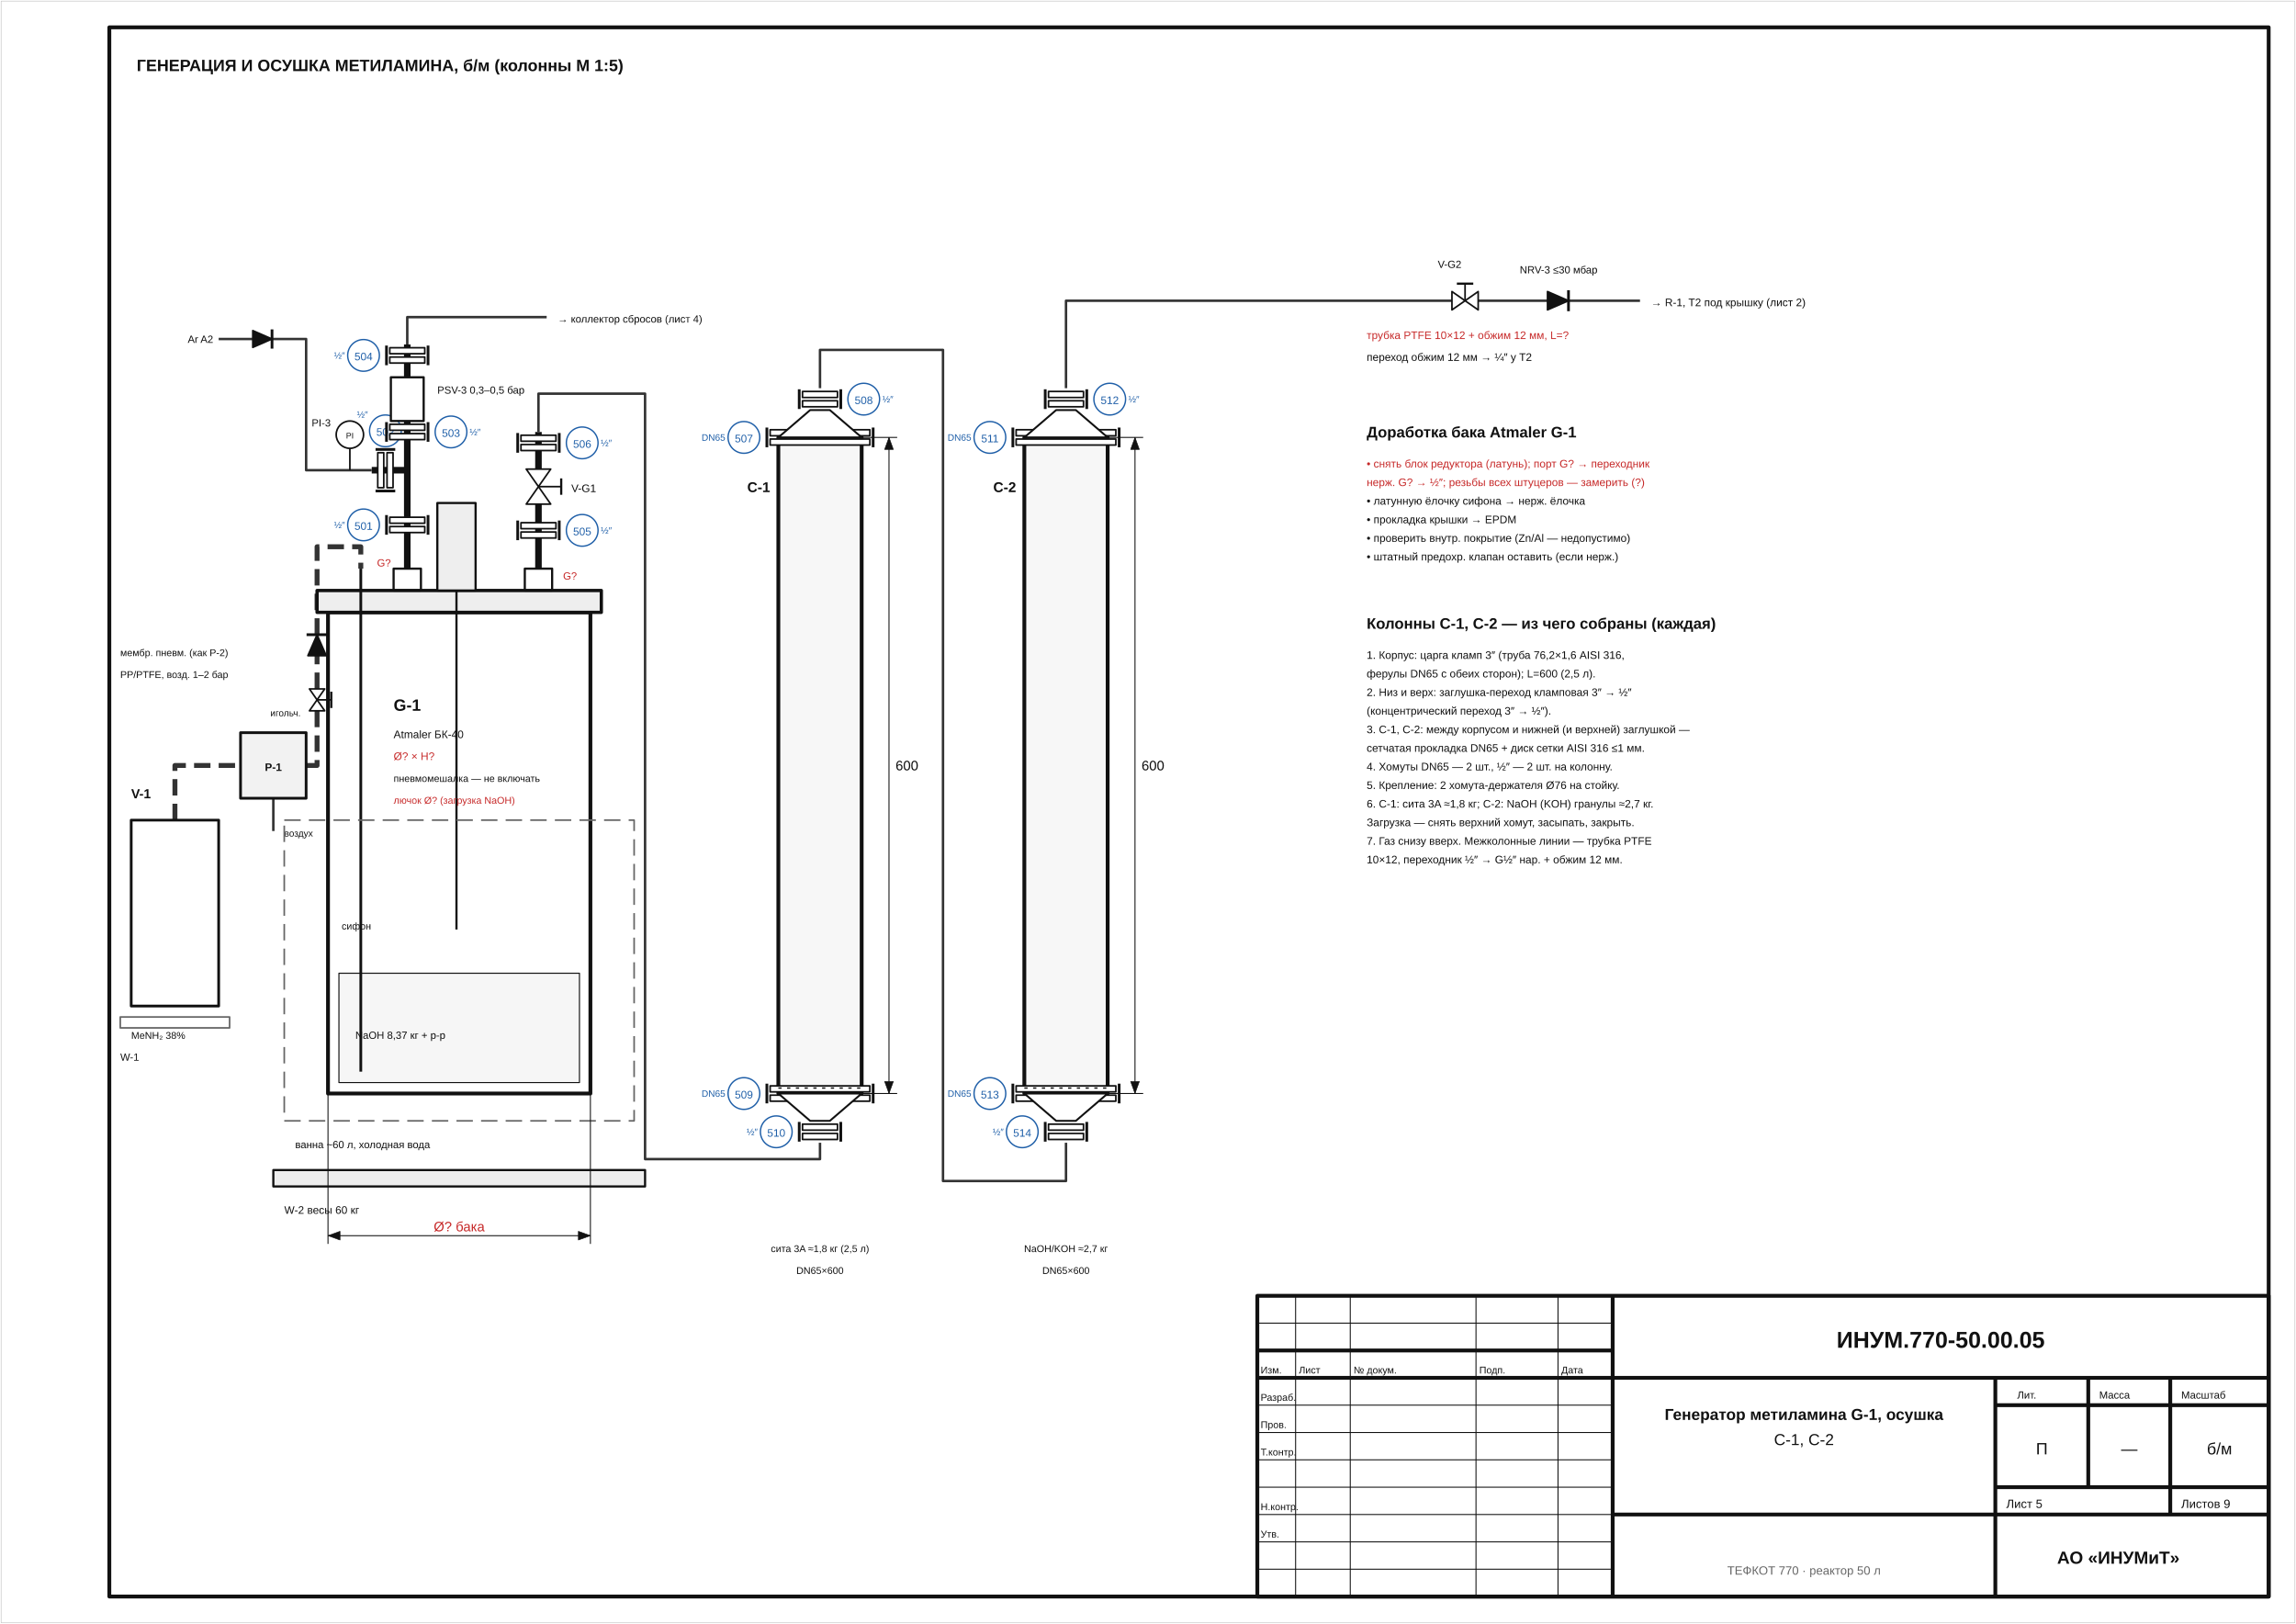
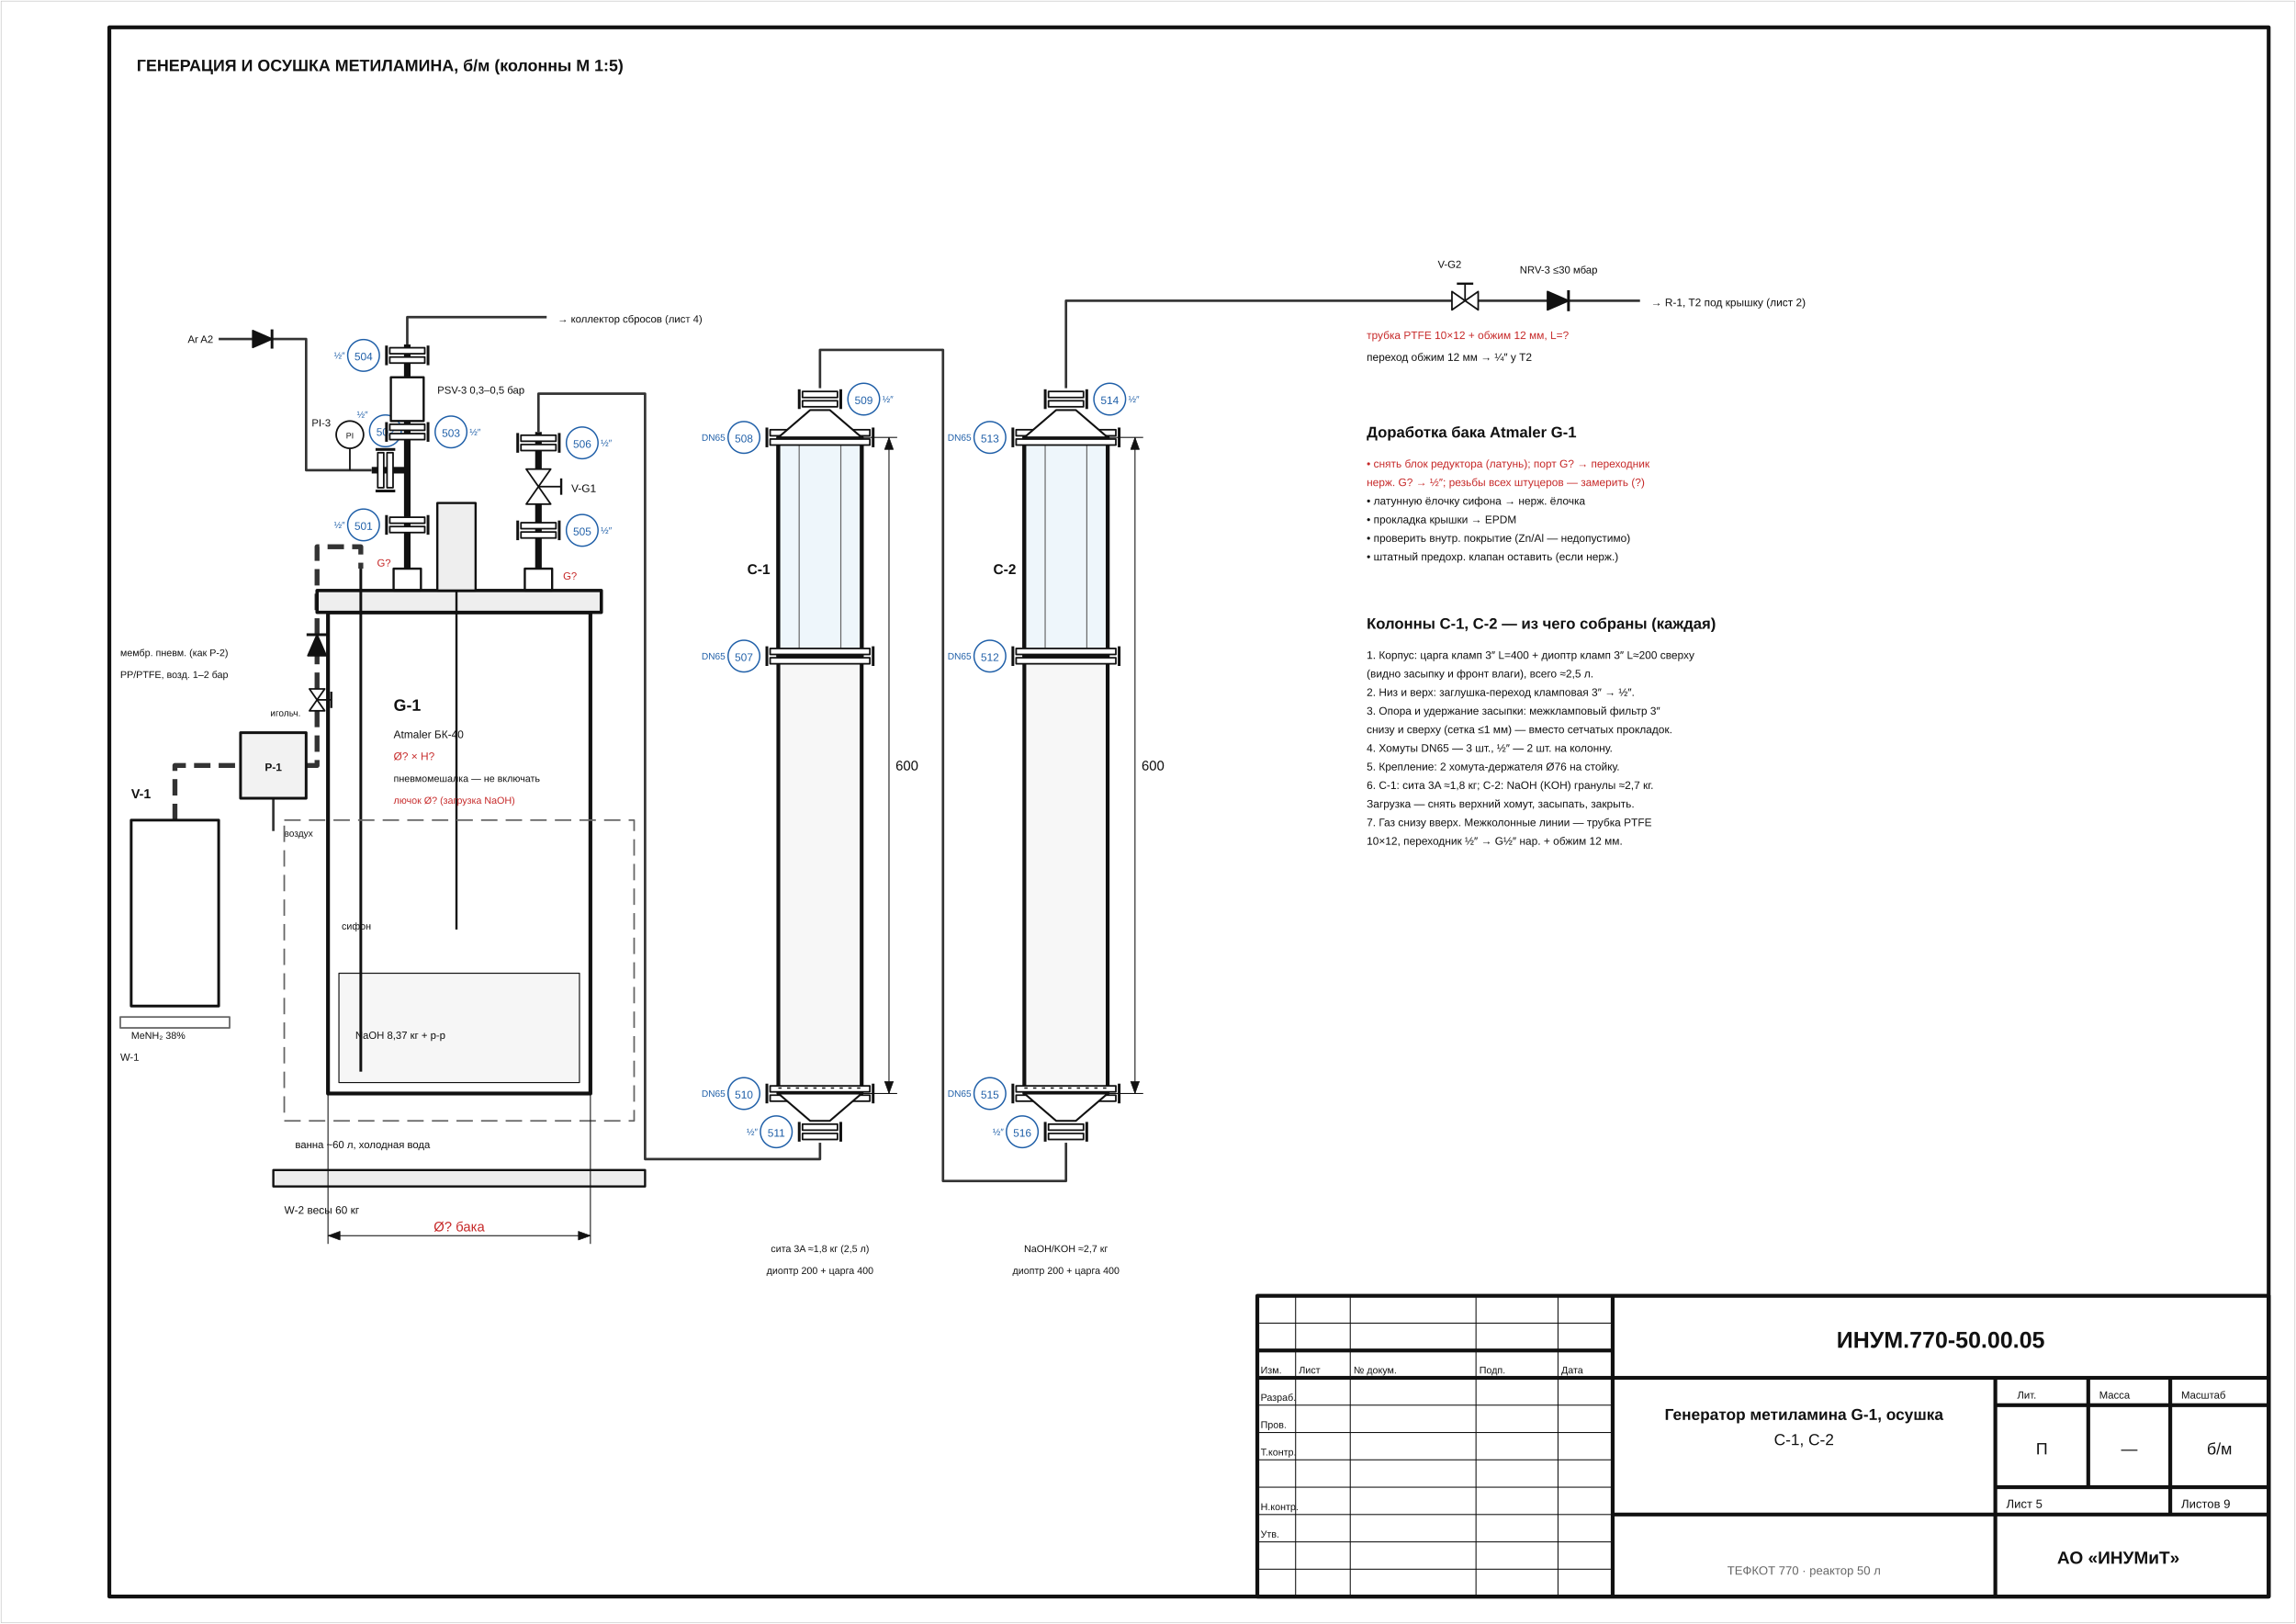
<svg xmlns="http://www.w3.org/2000/svg" viewBox="0 0 420.0 297.0" width="420.0mm" height="297.0mm" font-family="Arial, 'Liberation Sans', sans-serif">
  <rect width="100%" height="100%" fill="#fff" />
  <path d="M230.00,247.00 L295.00,247.00" fill="none" stroke="#111111" stroke-width="0.7" stroke-linejoin="round" />
  <path d="M230.00,252.00 L295.00,252.00" fill="none" stroke="#111111" stroke-width="0.7" stroke-linejoin="round" />
  <path d="M295.00,237.00 L295.00,292.00" fill="none" stroke="#111111" stroke-width="0.7" stroke-linejoin="round" />
  <path d="M295.00,252.00 L415.00,252.00" fill="none" stroke="#111111" stroke-width="0.7" stroke-linejoin="round" />
  <path d="M365.00,252.00 L365.00,292.00" fill="none" stroke="#111111" stroke-width="0.7" stroke-linejoin="round" />
  <path d="M295.00,277.00 L415.00,277.00" fill="none" stroke="#111111" stroke-width="0.7" stroke-linejoin="round" />
  <path d="M365.00,257.00 L415.00,257.00" fill="none" stroke="#111111" stroke-width="0.7" stroke-linejoin="round" />
  <path d="M365.00,272.00 L415.00,272.00" fill="none" stroke="#111111" stroke-width="0.7" stroke-linejoin="round" />
  <path d="M382.00,252.00 L382.00,272.00" fill="none" stroke="#111111" stroke-width="0.7" stroke-linejoin="round" />
  <path d="M397.00,252.00 L397.00,272.00" fill="none" stroke="#111111" stroke-width="0.7" stroke-linejoin="round" />
  <path d="M397.00,272.00 L397.00,277.00" fill="none" stroke="#111111" stroke-width="0.7" stroke-linejoin="round" />
  <path d="M32.00,150.00 L32.00,140.00 L44.00,140.00" fill="none" stroke="#333333" stroke-width="0.9" stroke-dasharray="3 1.5" stroke-linejoin="round" />
  <path d="M50.00,146.00 L50.00,152.00" fill="none" stroke="#333333" stroke-width="0.45" stroke-linejoin="round" />
  <path d="M56.00,140.00 L58.00,140.00 L58.00,130.00" fill="none" stroke="#333333" stroke-width="0.9" stroke-dasharray="3 1.5" stroke-linejoin="round" />
  <path d="M58.00,126.00 L58.00,119.92" fill="none" stroke="#333333" stroke-width="0.9" stroke-dasharray="3 1.5" stroke-linejoin="round" />
  <path d="M58.00,116.08 L58.00,100.00 L66.00,100.00 L66.00,104.00" fill="none" stroke="#333333" stroke-width="0.9" stroke-dasharray="3 1.5" stroke-linejoin="round" />
  <path d="M74.50,104.00 L74.50,69.00" fill="none" stroke="#111111" stroke-width="1.2" stroke-linejoin="round" />
  <path d="M74.50,86.00 L68.00,86.00" fill="none" stroke="#111111" stroke-width="1.2" stroke-linejoin="round" />
  <path d="M74.50,69.00 L74.50,63.00" fill="none" stroke="#111111" stroke-width="1.2" stroke-linejoin="round" />
  <path d="M74.50,63.00 L74.50,58.00 L100.00,58.00" fill="none" stroke="#333333" stroke-width="0.45" stroke-linejoin="round" />
  <path d="M68.00,86.00 L56.00,86.00 L56.00,62.00 L49.76,62.00" fill="none" stroke="#333333" stroke-width="0.45" stroke-linejoin="round" />
  <path d="M46.24,62.00 L40.00,62.00" fill="none" stroke="#333333" stroke-width="0.45" stroke-linejoin="round" />
  <path d="M98.50,104.00 L98.50,92.20" fill="none" stroke="#111111" stroke-width="1.2" stroke-linejoin="round" />
  <path d="M98.50,85.80 L98.50,79.00" fill="none" stroke="#111111" stroke-width="1.2" stroke-linejoin="round" />
  <path d="M98.50,79.00 L98.50,72.00 L118.00,72.00 L118.00,212.00 L150.00,212.00 L150.00,209.00" fill="none" stroke="#333333" stroke-width="0.45" stroke-linejoin="round" />
  <path d="M150.00,71.00 L150.00,64.00 L172.50,64.00 L172.50,216.00 L195.00,216.00 L195.00,209.00" fill="none" stroke="#333333" stroke-width="0.45" stroke-linejoin="round" />
  <path d="M195.00,71.00 L195.00,55.00 L265.60,55.00" fill="none" stroke="#333333" stroke-width="0.45" stroke-linejoin="round" />
  <path d="M270.40,55.00 L283.08,55.00" fill="none" stroke="#333333" stroke-width="0.45" stroke-linejoin="round" />
  <path d="M286.92,55.00 L300.00,55.00" fill="none" stroke="#333333" stroke-width="0.45" stroke-linejoin="round" />
  <path d="M0.20,0.20 L419.80,0.20 L419.80,296.80 L0.20,296.80 Z" fill="none" stroke="#bbbbbb" stroke-width="0.1" stroke-linejoin="round" />
  <path d="M20.00,5.00 L415.00,5.00 L415.00,292.00 L20.00,292.00 Z" fill="none" stroke="#111111" stroke-width="0.7" stroke-linejoin="round" />
  <path d="M230.00,237.00 L415.00,237.00 L415.00,292.00 L230.00,292.00 Z" fill="none" stroke="#111111" stroke-width="0.7" stroke-linejoin="round" />
  <path d="M230.00,242.00 L295.00,242.00" fill="none" stroke="#111111" stroke-width="0.18" stroke-linejoin="round" />
  <path d="M230.00,257.00 L295.00,257.00" fill="none" stroke="#111111" stroke-width="0.18" stroke-linejoin="round" />
  <path d="M230.00,262.00 L295.00,262.00" fill="none" stroke="#111111" stroke-width="0.18" stroke-linejoin="round" />
  <path d="M230.00,267.00 L295.00,267.00" fill="none" stroke="#111111" stroke-width="0.18" stroke-linejoin="round" />
  <path d="M230.00,272.00 L295.00,272.00" fill="none" stroke="#111111" stroke-width="0.18" stroke-linejoin="round" />
  <path d="M230.00,277.00 L295.00,277.00" fill="none" stroke="#111111" stroke-width="0.18" stroke-linejoin="round" />
  <path d="M230.00,282.00 L295.00,282.00" fill="none" stroke="#111111" stroke-width="0.18" stroke-linejoin="round" />
  <path d="M230.00,287.00 L295.00,287.00" fill="none" stroke="#111111" stroke-width="0.18" stroke-linejoin="round" />
  <path d="M237.00,237.00 L237.00,292.00" fill="none" stroke="#111111" stroke-width="0.18" stroke-linejoin="round" />
  <path d="M247.00,237.00 L247.00,292.00" fill="none" stroke="#111111" stroke-width="0.18" stroke-linejoin="round" />
  <path d="M270.00,237.00 L270.00,292.00" fill="none" stroke="#111111" stroke-width="0.18" stroke-linejoin="round" />
  <path d="M285.00,237.00 L285.00,292.00" fill="none" stroke="#111111" stroke-width="0.18" stroke-linejoin="round" />
  <text x="230.60" y="251.20" font-size="1.8" text-anchor="start" fill="#111111">Изм.</text>
  <text x="237.60" y="251.20" font-size="1.8" text-anchor="start" fill="#111111">Лист</text>
  <text x="247.60" y="251.20" font-size="1.8" text-anchor="start" fill="#111111">№ докум.</text>
  <text x="270.60" y="251.20" font-size="1.8" text-anchor="start" fill="#111111">Подп.</text>
  <text x="285.60" y="251.20" font-size="1.8" text-anchor="start" fill="#111111">Дата</text>
  <text x="230.60" y="256.20" font-size="1.8" text-anchor="start" fill="#111111">Разраб.</text>
  <text x="230.60" y="261.20" font-size="1.8" text-anchor="start" fill="#111111">Пров.</text>
  <text x="230.60" y="266.20" font-size="1.8" text-anchor="start" fill="#111111">Т.контр.</text>
  <text x="230.60" y="276.20" font-size="1.8" text-anchor="start" fill="#111111">Н.контр.</text>
  <text x="230.60" y="281.20" font-size="1.8" text-anchor="start" fill="#111111">Утв.</text>
  <text x="248.60" y="256.20" font-size="1.8" text-anchor="start" fill="#111111" />
  <text x="355.00" y="246.50" font-size="4.2" text-anchor="middle" fill="#111111" font-weight="bold">ИНУМ.770-50.00.05</text>
  <text x="330.00" y="259.70" font-size="2.9" text-anchor="middle" fill="#111111" font-weight="bold">Генератор метиламина G-1, осушка</text>
  <text x="330.00" y="264.30" font-size="2.9" text-anchor="middle" fill="#111111">C-1, C-2</text>
  <text x="369.00" y="255.80" font-size="1.9" text-anchor="start" fill="#111111">Лит.</text>
  <text x="384.00" y="255.80" font-size="1.9" text-anchor="start" fill="#111111">Масса</text>
  <text x="399.00" y="255.80" font-size="1.9" text-anchor="start" fill="#111111">Масштаб</text>
  <text x="373.50" y="266.00" font-size="3" text-anchor="middle" fill="#111111">П</text>
  <text x="389.50" y="266.00" font-size="3" text-anchor="middle" fill="#111111">—</text>
  <text x="406.00" y="266.00" font-size="3" text-anchor="middle" fill="#111111">б/м</text>
  <text x="367.00" y="275.80" font-size="2.2" text-anchor="start" fill="#111111">Лист 5</text>
  <text x="399.00" y="275.80" font-size="2.2" text-anchor="start" fill="#111111">Листов 9</text>
  <text x="387.50" y="286.00" font-size="3.2" text-anchor="middle" fill="#111111" font-weight="bold">АО «ИНУМиТ»</text>
  <text x="330.00" y="288.00" font-size="2.2" text-anchor="middle" fill="#666666">ТЕФКОТ 770 · реактор 50 л</text>
  <text x="25.00" y="13.00" font-size="3.0" text-anchor="start" fill="#111111" font-weight="bold">ГЕНЕРАЦИЯ И ОСУШКА МЕТИЛАМИНА, б/м (колонны М 1:5)</text>
  <path d="M24.00,150.00 L40.00,150.00 L40.00,184.00 L24.00,184.00 Z" fill="#ffffff" stroke="#111111" stroke-width="0.5" stroke-linejoin="round" />
  <text x="24.00" y="146.00" font-size="2.4" text-anchor="start" fill="#111111" font-weight="bold">V-1</text>
  <text x="24.00" y="190.00" font-size="1.8" text-anchor="start" fill="#111111">MeNH₂ 38%</text>
  <path d="M22.00,186.00 L42.00,186.00 L42.00,188.00 L22.00,188.00 Z" fill="none" stroke="#666666" stroke-width="0.3" stroke-linejoin="round" />
  <text x="22.00" y="194.00" font-size="1.9" text-anchor="start" fill="#111111">W-1</text>
  <path d="M44.00,134.00 L56.00,134.00 L56.00,146.00 L44.00,146.00 Z" fill="#f2f2f2" stroke="#111111" stroke-width="0.5" stroke-linejoin="round" />
  <text x="50.00" y="141.00" font-size="2.0" text-anchor="middle" fill="#111111" font-weight="bold">P-1</text>
  <text x="22.00" y="120.00" font-size="1.8" text-anchor="start" fill="#111111">мембр. пневм. (как P-2)</text>
  <text x="22.00" y="124.00" font-size="1.8" text-anchor="start" fill="#111111">PP/PTFE, возд. 1–2 бар</text>
  <text x="52.00" y="153.00" font-size="1.7" text-anchor="start" fill="#111111">воздух</text>
  <path d="M56.60,126.00 L59.40,130.00 L56.60,130.00 L59.40,126.00 Z" fill="#ffffff" stroke="#111111" stroke-width="0.3" stroke-linejoin="round" />
  <path d="M58.00,128.00 L60.60,128.00" fill="none" stroke="#111111" stroke-width="0.3" stroke-linejoin="round" />
  <path d="M60.60,126.50 L60.60,129.50" fill="none" stroke="#111111" stroke-width="0.4" stroke-linejoin="round" />
  <text x="55.00" y="131.00" font-size="1.7" text-anchor="end" fill="#111111">игольч.</text>
  <path d="M58.00,116.08 L59.68,119.92 L56.32,119.92 Z" fill="#111111" stroke="#111111" stroke-width="0.3" stroke-linejoin="round" />
  <path d="M59.92,116.08 L56.08,116.08" fill="none" stroke="#111111" stroke-width="0.5" stroke-linejoin="round" />
  <path d="M60.00,112.00 L108.00,112.00 L108.00,200.00 L60.00,200.00 Z" fill="none" stroke="#111111" stroke-width="0.7" stroke-linejoin="round" />
  <path d="M58.00,108.00 L110.00,108.00 L110.00,112.00 L58.00,112.00 Z" fill="#eeeeee" stroke="#111111" stroke-width="0.6" stroke-linejoin="round" />
  <path d="M62.00,178.00 L106.00,178.00 L106.00,198.00 L62.00,198.00 Z" fill="#f6f6f6" stroke="#111111" stroke-width="0.2" stroke-linejoin="round" />
  <text x="65.00" y="190.00" font-size="1.9" text-anchor="start" fill="#111111">NaOH 8,37 кг + р-р</text>
  <path d="M66.00,104.00 L66.00,196.00" fill="none" stroke="#111111" stroke-width="0.5" stroke-linejoin="round" />
  <text x="62.50" y="170.00" font-size="1.8" text-anchor="start" fill="#111111">сифон</text>
  <text x="72.00" y="130.00" font-size="3" text-anchor="start" fill="#111111" font-weight="bold">G-1</text>
  <text x="72.00" y="135.00" font-size="2.0" text-anchor="start" fill="#111111">Atmaler БК-40</text>
  <text x="72.00" y="139.00" font-size="2.0" text-anchor="start" fill="#c62828">Ø? × H?</text>
  <path d="M80.00,92.00 L87.00,92.00 L87.00,108.00 L80.00,108.00 Z" fill="#eeeeee" stroke="#111111" stroke-width="0.4" stroke-linejoin="round" />
  <path d="M83.50,108.00 L83.50,170.00" fill="none" stroke="#111111" stroke-width="0.4" stroke-linejoin="round" />
  <text x="72.00" y="143.00" font-size="1.8" text-anchor="start" fill="#111111">пневмомешалка — не включать</text>
  <path d="M72.00,104.00 L77.00,104.00 L77.00,108.00 L72.00,108.00 Z" fill="none" stroke="#111111" stroke-width="0.4" stroke-linejoin="round" />
  <text x="71.50" y="103.60" font-size="1.9" text-anchor="end" fill="#c62828">G?</text>
  <path d="M71.30,94.60 L77.70,94.60 L77.70,95.70 L71.30,95.70 Z" fill="#ffffff" stroke="#111111" stroke-width="0.3" stroke-linejoin="round" />
  <path d="M71.30,96.30 L77.70,96.30 L77.70,97.40 L71.30,97.40 Z" fill="#ffffff" stroke="#111111" stroke-width="0.3" stroke-linejoin="round" />
  <path d="M70.70,94.20 L70.70,97.80" fill="none" stroke="#111111" stroke-width="0.5" stroke-linejoin="round" />
  <path d="M78.30,94.20 L78.30,97.80" fill="none" stroke="#111111" stroke-width="0.5" stroke-linejoin="round" />
  <circle cx="66.50" cy="96.00" r="2.90" fill="#ffffff" stroke="#1f5fa8" stroke-width="0.25" />
  <text x="66.50" y="96.90" font-size="2.0" text-anchor="middle" fill="#1f5fa8">501</text>
  <path d="M69.10,82.80 L70.20,82.80 L70.20,89.20 L69.10,89.20 Z" fill="#ffffff" stroke="#111111" stroke-width="0.3" stroke-linejoin="round" />
  <path d="M70.80,82.80 L71.90,82.80 L71.90,89.20 L70.80,89.20 Z" fill="#ffffff" stroke="#111111" stroke-width="0.3" stroke-linejoin="round" />
  <path d="M68.70,82.20 L72.30,82.20" fill="none" stroke="#111111" stroke-width="0.5" stroke-linejoin="round" />
  <path d="M68.70,89.80 L72.30,89.80" fill="none" stroke="#111111" stroke-width="0.5" stroke-linejoin="round" />
  <circle cx="70.50" cy="78.80" r="2.90" fill="#ffffff" stroke="#1f5fa8" stroke-width="0.25" />
  <text x="70.50" y="79.70" font-size="2.0" text-anchor="middle" fill="#1f5fa8">502</text>
  <path d="M64.00,86.00 L64.00,82.00" fill="none" stroke="#111111" stroke-width="0.3" stroke-linejoin="round" />
  <circle cx="64.00" cy="79.50" r="2.50" fill="#ffffff" stroke="#111111" stroke-width="0.3" />
  <text x="64.00" y="80.20" font-size="1.5" text-anchor="middle" fill="#111111">PI</text>
  <text x="60.50" y="78.00" font-size="1.9" text-anchor="end" fill="#111111">PI-3</text>
  <path d="M71.30,77.60 L77.70,77.60 L77.70,78.70 L71.30,78.70 Z" fill="#ffffff" stroke="#111111" stroke-width="0.3" stroke-linejoin="round" />
  <path d="M71.30,79.30 L77.70,79.30 L77.70,80.40 L71.30,80.40 Z" fill="#ffffff" stroke="#111111" stroke-width="0.3" stroke-linejoin="round" />
  <path d="M70.70,77.20 L70.70,80.80" fill="none" stroke="#111111" stroke-width="0.5" stroke-linejoin="round" />
  <path d="M78.30,77.20 L78.30,80.80" fill="none" stroke="#111111" stroke-width="0.5" stroke-linejoin="round" />
  <circle cx="82.50" cy="79.00" r="2.90" fill="#ffffff" stroke="#1f5fa8" stroke-width="0.25" />
  <text x="82.50" y="79.90" font-size="2.0" text-anchor="middle" fill="#1f5fa8">503</text>
  <path d="M71.50,69.00 L77.50,69.00 L77.50,77.00 L71.50,77.00 Z" fill="#ffffff" stroke="#111111" stroke-width="0.4" stroke-linejoin="round" />
  <text x="80.00" y="72.00" font-size="1.9" text-anchor="start" fill="#111111">PSV-3 0,3–0,5 бар</text>
  <path d="M71.30,63.60 L77.70,63.60 L77.70,64.70 L71.30,64.70 Z" fill="#ffffff" stroke="#111111" stroke-width="0.3" stroke-linejoin="round" />
  <path d="M71.30,65.30 L77.70,65.30 L77.70,66.40 L71.30,66.40 Z" fill="#ffffff" stroke="#111111" stroke-width="0.3" stroke-linejoin="round" />
  <path d="M70.70,63.20 L70.70,66.80" fill="none" stroke="#111111" stroke-width="0.5" stroke-linejoin="round" />
  <path d="M78.30,63.20 L78.30,66.80" fill="none" stroke="#111111" stroke-width="0.5" stroke-linejoin="round" />
  <circle cx="66.50" cy="65.00" r="2.90" fill="#ffffff" stroke="#1f5fa8" stroke-width="0.25" />
  <text x="66.50" y="65.90" font-size="2.0" text-anchor="middle" fill="#1f5fa8">504</text>
  <text x="102.00" y="59.00" font-size="1.9" text-anchor="start" fill="#111111">→ коллектор сбросов (лист 4)</text>
  <text x="39.00" y="62.70" font-size="1.9" text-anchor="end" fill="#111111">Ar A2</text>
  <path d="M49.76,62.00 L46.24,63.54 L46.24,60.46 Z" fill="#111111" stroke="#111111" stroke-width="0.3" stroke-linejoin="round" />
  <path d="M49.76,63.76 L49.76,60.24" fill="none" stroke="#111111" stroke-width="0.5" stroke-linejoin="round" />
  <path d="M96.00,104.00 L101.00,104.00 L101.00,108.00 L96.00,108.00 Z" fill="none" stroke="#111111" stroke-width="0.4" stroke-linejoin="round" />
  <text x="103.00" y="106.00" font-size="1.9" text-anchor="start" fill="#c62828">G?</text>
  <path d="M95.30,95.60 L101.70,95.60 L101.70,96.70 L95.30,96.70 Z" fill="#ffffff" stroke="#111111" stroke-width="0.3" stroke-linejoin="round" />
  <path d="M95.30,97.30 L101.70,97.30 L101.70,98.40 L95.30,98.40 Z" fill="#ffffff" stroke="#111111" stroke-width="0.3" stroke-linejoin="round" />
  <path d="M94.70,95.20 L94.70,98.80" fill="none" stroke="#111111" stroke-width="0.5" stroke-linejoin="round" />
  <path d="M102.30,95.20 L102.30,98.80" fill="none" stroke="#111111" stroke-width="0.5" stroke-linejoin="round" />
  <circle cx="106.50" cy="97.00" r="2.90" fill="#ffffff" stroke="#1f5fa8" stroke-width="0.25" />
  <text x="106.50" y="97.90" font-size="2.0" text-anchor="middle" fill="#1f5fa8">505</text>
  <path d="M96.26,85.80 L100.74,92.20 L96.26,92.20 L100.74,85.80 Z" fill="#ffffff" stroke="#111111" stroke-width="0.3" stroke-linejoin="round" />
  <path d="M98.50,89.00 L102.66,89.00" fill="none" stroke="#111111" stroke-width="0.3" stroke-linejoin="round" />
  <path d="M102.66,87.50 L102.66,90.50" fill="none" stroke="#111111" stroke-width="0.4" stroke-linejoin="round" />
  <text x="104.50" y="90.00" font-size="2.0" text-anchor="start" fill="#111111">V-G1</text>
  <path d="M95.30,79.60 L101.70,79.60 L101.70,80.70 L95.30,80.70 Z" fill="#ffffff" stroke="#111111" stroke-width="0.3" stroke-linejoin="round" />
  <path d="M95.30,81.30 L101.70,81.30 L101.70,82.40 L95.30,82.40 Z" fill="#ffffff" stroke="#111111" stroke-width="0.3" stroke-linejoin="round" />
  <path d="M94.70,79.20 L94.70,82.80" fill="none" stroke="#111111" stroke-width="0.5" stroke-linejoin="round" />
  <path d="M102.30,79.20 L102.30,82.80" fill="none" stroke="#111111" stroke-width="0.5" stroke-linejoin="round" />
  <circle cx="106.50" cy="81.00" r="2.90" fill="#ffffff" stroke="#1f5fa8" stroke-width="0.25" />
  <text x="106.50" y="81.90" font-size="2.0" text-anchor="middle" fill="#1f5fa8">506</text>
  <text x="72.00" y="147.00" font-size="1.8" text-anchor="start" fill="#c62828">лючок Ø? (загрузка NaOH)</text>
  <path d="M52.00,150.00 L116.00,150.00 L116.00,205.00 L52.00,205.00 Z" fill="none" stroke="#666666" stroke-width="0.3" stroke-dasharray="3 1.5" stroke-linejoin="round" />
  <text x="54.00" y="210.00" font-size="1.9" text-anchor="start" fill="#111111">ванна ~60 л, холодная вода</text>
  <path d="M50.00,214.00 L118.00,214.00 L118.00,217.00 L50.00,217.00 Z" fill="#eeeeee" stroke="#111111" stroke-width="0.4" stroke-linejoin="round" />
  <text x="52.00" y="222.00" font-size="2.0" text-anchor="start" fill="#111111">W-2 весы 60 кг</text>
  <path d="M60.00,200.00 L60.00,227.50" fill="none" stroke="#111111" stroke-width="0.18" stroke-linejoin="round" />
  <path d="M108.00,200.00 L108.00,227.50" fill="none" stroke="#111111" stroke-width="0.18" stroke-linejoin="round" />
  <path d="M60.00,226.00 L108.00,226.00" fill="none" stroke="#111111" stroke-width="0.18" stroke-linejoin="round" />
  <path d="M60.00,226.00 L62.20,225.20 L62.20,226.80 Z" fill="#111111" stroke="#111111" stroke-width="0.1" stroke-linejoin="round" />
  <path d="M108.00,226.00 L105.80,226.80 L105.80,225.20 Z" fill="#111111" stroke="#111111" stroke-width="0.1" stroke-linejoin="round" />
  <text x="84.00" y="225.20" font-size="2.5" text-anchor="middle" fill="#c62828">Ø? бака</text>
  <path d="M142.38,80.00 L157.62,80.00 L157.62,200.00 L142.38,200.00 Z" fill="#f7f7f7" stroke="#111111" stroke-width="0.7" stroke-linejoin="round" />
-   <text x="140.88" y="90.00" font-size="2.6" text-anchor="end" fill="#111111" font-weight="bold">C-1</text>
+   <path d="M142.38,80.00 L157.62,80.00 L157.62,120.00 L142.38,120.00 Z" fill="#eef6fb" stroke="#111111" stroke-width="0.7" stroke-linejoin="round" />
+   <path d="M146.19,81.00 L146.19,119.00" fill="none" stroke="#666666" stroke-width="0.2" stroke-linejoin="round" />
+   <path d="M153.81,81.00 L153.81,119.00" fill="none" stroke="#666666" stroke-width="0.2" stroke-linejoin="round" />
+   <path d="M140.88,118.60 L159.12,118.60 L159.12,119.70 L140.88,119.70 Z" fill="#ffffff" stroke="#111111" stroke-width="0.3" stroke-linejoin="round" />
+   <path d="M140.88,120.30 L159.12,120.30 L159.12,121.40 L140.88,121.40 Z" fill="#ffffff" stroke="#111111" stroke-width="0.3" stroke-linejoin="round" />
+   <path d="M140.28,118.20 L140.28,121.80" fill="none" stroke="#111111" stroke-width="0.5" stroke-linejoin="round" />
+   <path d="M159.72,118.20 L159.72,121.80" fill="none" stroke="#111111" stroke-width="0.5" stroke-linejoin="round" />
+   <circle cx="136.08" cy="120.00" r="2.90" fill="#ffffff" stroke="#1f5fa8" stroke-width="0.25" />
+   <text x="136.08" y="120.90" font-size="2.0" text-anchor="middle" fill="#1f5fa8">507</text>
+   <text x="140.88" y="105.00" font-size="2.6" text-anchor="end" fill="#111111" font-weight="bold">C-1</text>
  <text x="150.00" y="229.00" font-size="1.8" text-anchor="middle" fill="#111111">сита 3A ≈1,8 кг (2,5 л)</text>
-   <text x="150.00" y="233.00" font-size="1.8" text-anchor="middle" fill="#111111">DN65×600</text>
+   <text x="150.00" y="233.00" font-size="1.8" text-anchor="middle" fill="#111111">диоптр 200 + царга 400</text>
  <path d="M140.88,78.60 L159.12,78.60 L159.12,79.70 L140.88,79.70 Z" fill="#ffffff" stroke="#111111" stroke-width="0.3" stroke-linejoin="round" />
  <path d="M140.88,80.30 L159.12,80.30 L159.12,81.40 L140.88,81.40 Z" fill="#ffffff" stroke="#111111" stroke-width="0.3" stroke-linejoin="round" />
  <path d="M140.28,78.20 L140.28,81.80" fill="none" stroke="#111111" stroke-width="0.5" stroke-linejoin="round" />
  <path d="M159.72,78.20 L159.72,81.80" fill="none" stroke="#111111" stroke-width="0.5" stroke-linejoin="round" />
  <circle cx="136.08" cy="80.00" r="2.90" fill="#ffffff" stroke="#1f5fa8" stroke-width="0.25" />
-   <text x="136.08" y="80.90" font-size="2.0" text-anchor="middle" fill="#1f5fa8">507</text>
+   <text x="136.08" y="80.90" font-size="2.0" text-anchor="middle" fill="#1f5fa8">508</text>
  <path d="M142.38,80.00 L157.62,80.00 L151.80,75.00 L148.20,75.00 Z" fill="#ffffff" stroke="#111111" stroke-width="0.35" stroke-linejoin="round" />
  <path d="M146.80,71.60 L153.20,71.60 L153.20,72.70 L146.80,72.70 Z" fill="#ffffff" stroke="#111111" stroke-width="0.3" stroke-linejoin="round" />
  <path d="M146.80,73.30 L153.20,73.30 L153.20,74.40 L146.80,74.40 Z" fill="#ffffff" stroke="#111111" stroke-width="0.3" stroke-linejoin="round" />
  <path d="M146.20,71.20 L146.20,74.80" fill="none" stroke="#111111" stroke-width="0.5" stroke-linejoin="round" />
  <path d="M153.80,71.20 L153.80,74.80" fill="none" stroke="#111111" stroke-width="0.5" stroke-linejoin="round" />
  <circle cx="158.00" cy="73.00" r="2.90" fill="#ffffff" stroke="#1f5fa8" stroke-width="0.25" />
-   <text x="158.00" y="73.90" font-size="2.0" text-anchor="middle" fill="#1f5fa8">508</text>
+   <text x="158.00" y="73.90" font-size="2.0" text-anchor="middle" fill="#1f5fa8">509</text>
  <path d="M140.88,198.60 L159.12,198.60 L159.12,199.70 L140.88,199.70 Z" fill="#ffffff" stroke="#111111" stroke-width="0.3" stroke-linejoin="round" />
  <path d="M140.88,200.30 L159.12,200.30 L159.12,201.40 L140.88,201.40 Z" fill="#ffffff" stroke="#111111" stroke-width="0.3" stroke-linejoin="round" />
  <path d="M140.28,198.20 L140.28,201.80" fill="none" stroke="#111111" stroke-width="0.5" stroke-linejoin="round" />
  <path d="M159.72,198.20 L159.72,201.80" fill="none" stroke="#111111" stroke-width="0.5" stroke-linejoin="round" />
  <circle cx="136.08" cy="200.00" r="2.90" fill="#ffffff" stroke="#1f5fa8" stroke-width="0.25" />
-   <text x="136.08" y="200.90" font-size="2.0" text-anchor="middle" fill="#1f5fa8">509</text>
+   <text x="136.08" y="200.90" font-size="2.0" text-anchor="middle" fill="#1f5fa8">510</text>
  <path d="M142.38,200.00 L157.62,200.00 L151.80,205.00 L148.20,205.00 Z" fill="#ffffff" stroke="#111111" stroke-width="0.35" stroke-linejoin="round" />
  <path d="M142.38,199.00 L157.62,199.00" fill="none" stroke="#111111" stroke-width="0.25" stroke-dasharray="0.6 1" stroke-linejoin="round" />
  <path d="M146.80,205.60 L153.20,205.60 L153.20,206.70 L146.80,206.70 Z" fill="#ffffff" stroke="#111111" stroke-width="0.3" stroke-linejoin="round" />
  <path d="M146.80,207.30 L153.20,207.30 L153.20,208.40 L146.80,208.40 Z" fill="#ffffff" stroke="#111111" stroke-width="0.3" stroke-linejoin="round" />
  <path d="M146.20,205.20 L146.20,208.80" fill="none" stroke="#111111" stroke-width="0.5" stroke-linejoin="round" />
  <path d="M153.80,205.20 L153.80,208.80" fill="none" stroke="#111111" stroke-width="0.5" stroke-linejoin="round" />
  <circle cx="142.00" cy="207.00" r="2.90" fill="#ffffff" stroke="#1f5fa8" stroke-width="0.25" />
-   <text x="142.00" y="207.90" font-size="2.0" text-anchor="middle" fill="#1f5fa8">510</text>
+   <text x="142.00" y="207.90" font-size="2.0" text-anchor="middle" fill="#1f5fa8">511</text>
  <path d="M157.62,80.00 L164.12,80.00" fill="none" stroke="#111111" stroke-width="0.18" stroke-linejoin="round" />
  <path d="M157.62,200.00 L164.12,200.00" fill="none" stroke="#111111" stroke-width="0.18" stroke-linejoin="round" />
  <path d="M162.62,80.00 L162.62,200.00" fill="none" stroke="#111111" stroke-width="0.18" stroke-linejoin="round" />
  <path d="M162.62,80.00 L163.42,82.20 L161.82,82.20 Z" fill="#111111" stroke="#111111" stroke-width="0.1" stroke-linejoin="round" />
  <path d="M162.62,200.00 L161.82,197.80 L163.42,197.80 Z" fill="#111111" stroke="#111111" stroke-width="0.1" stroke-linejoin="round" />
  <text x="163.82" y="140.88" font-size="2.5" text-anchor="start" fill="#111111">600</text>
  <path d="M187.38,80.00 L202.62,80.00 L202.62,200.00 L187.38,200.00 Z" fill="#f7f7f7" stroke="#111111" stroke-width="0.7" stroke-linejoin="round" />
-   <text x="185.88" y="90.00" font-size="2.6" text-anchor="end" fill="#111111" font-weight="bold">C-2</text>
+   <path d="M187.38,80.00 L202.62,80.00 L202.62,120.00 L187.38,120.00 Z" fill="#eef6fb" stroke="#111111" stroke-width="0.7" stroke-linejoin="round" />
+   <path d="M191.19,81.00 L191.19,119.00" fill="none" stroke="#666666" stroke-width="0.2" stroke-linejoin="round" />
+   <path d="M198.81,81.00 L198.81,119.00" fill="none" stroke="#666666" stroke-width="0.2" stroke-linejoin="round" />
+   <path d="M185.88,118.60 L204.12,118.60 L204.12,119.70 L185.88,119.70 Z" fill="#ffffff" stroke="#111111" stroke-width="0.3" stroke-linejoin="round" />
+   <path d="M185.88,120.30 L204.12,120.30 L204.12,121.40 L185.88,121.40 Z" fill="#ffffff" stroke="#111111" stroke-width="0.3" stroke-linejoin="round" />
+   <path d="M185.28,118.20 L185.28,121.80" fill="none" stroke="#111111" stroke-width="0.5" stroke-linejoin="round" />
+   <path d="M204.72,118.20 L204.72,121.80" fill="none" stroke="#111111" stroke-width="0.5" stroke-linejoin="round" />
+   <circle cx="181.08" cy="120.00" r="2.90" fill="#ffffff" stroke="#1f5fa8" stroke-width="0.25" />
+   <text x="181.08" y="120.90" font-size="2.0" text-anchor="middle" fill="#1f5fa8">512</text>
+   <text x="185.88" y="105.00" font-size="2.6" text-anchor="end" fill="#111111" font-weight="bold">C-2</text>
  <text x="195.00" y="229.00" font-size="1.8" text-anchor="middle" fill="#111111">NaOH/KOH ≈2,7 кг</text>
-   <text x="195.00" y="233.00" font-size="1.8" text-anchor="middle" fill="#111111">DN65×600</text>
+   <text x="195.00" y="233.00" font-size="1.8" text-anchor="middle" fill="#111111">диоптр 200 + царга 400</text>
  <path d="M185.88,78.60 L204.12,78.60 L204.12,79.70 L185.88,79.70 Z" fill="#ffffff" stroke="#111111" stroke-width="0.3" stroke-linejoin="round" />
  <path d="M185.88,80.30 L204.12,80.30 L204.12,81.40 L185.88,81.40 Z" fill="#ffffff" stroke="#111111" stroke-width="0.3" stroke-linejoin="round" />
  <path d="M185.28,78.20 L185.28,81.80" fill="none" stroke="#111111" stroke-width="0.5" stroke-linejoin="round" />
  <path d="M204.72,78.20 L204.72,81.80" fill="none" stroke="#111111" stroke-width="0.5" stroke-linejoin="round" />
  <circle cx="181.08" cy="80.00" r="2.90" fill="#ffffff" stroke="#1f5fa8" stroke-width="0.25" />
-   <text x="181.08" y="80.90" font-size="2.0" text-anchor="middle" fill="#1f5fa8">511</text>
+   <text x="181.08" y="80.90" font-size="2.0" text-anchor="middle" fill="#1f5fa8">513</text>
  <path d="M187.38,80.00 L202.62,80.00 L196.80,75.00 L193.20,75.00 Z" fill="#ffffff" stroke="#111111" stroke-width="0.35" stroke-linejoin="round" />
  <path d="M191.80,71.60 L198.20,71.60 L198.20,72.70 L191.80,72.70 Z" fill="#ffffff" stroke="#111111" stroke-width="0.3" stroke-linejoin="round" />
  <path d="M191.80,73.30 L198.20,73.30 L198.20,74.40 L191.80,74.40 Z" fill="#ffffff" stroke="#111111" stroke-width="0.3" stroke-linejoin="round" />
  <path d="M191.20,71.20 L191.20,74.80" fill="none" stroke="#111111" stroke-width="0.5" stroke-linejoin="round" />
  <path d="M198.80,71.20 L198.80,74.80" fill="none" stroke="#111111" stroke-width="0.5" stroke-linejoin="round" />
  <circle cx="203.00" cy="73.00" r="2.90" fill="#ffffff" stroke="#1f5fa8" stroke-width="0.25" />
-   <text x="203.00" y="73.90" font-size="2.0" text-anchor="middle" fill="#1f5fa8">512</text>
+   <text x="203.00" y="73.90" font-size="2.0" text-anchor="middle" fill="#1f5fa8">514</text>
  <path d="M185.88,198.60 L204.12,198.60 L204.12,199.70 L185.88,199.70 Z" fill="#ffffff" stroke="#111111" stroke-width="0.3" stroke-linejoin="round" />
  <path d="M185.88,200.30 L204.12,200.30 L204.12,201.40 L185.88,201.40 Z" fill="#ffffff" stroke="#111111" stroke-width="0.3" stroke-linejoin="round" />
  <path d="M185.28,198.20 L185.28,201.80" fill="none" stroke="#111111" stroke-width="0.5" stroke-linejoin="round" />
  <path d="M204.72,198.20 L204.72,201.80" fill="none" stroke="#111111" stroke-width="0.5" stroke-linejoin="round" />
  <circle cx="181.08" cy="200.00" r="2.90" fill="#ffffff" stroke="#1f5fa8" stroke-width="0.25" />
-   <text x="181.08" y="200.90" font-size="2.0" text-anchor="middle" fill="#1f5fa8">513</text>
+   <text x="181.08" y="200.90" font-size="2.0" text-anchor="middle" fill="#1f5fa8">515</text>
  <path d="M187.38,200.00 L202.62,200.00 L196.80,205.00 L193.20,205.00 Z" fill="#ffffff" stroke="#111111" stroke-width="0.35" stroke-linejoin="round" />
  <path d="M187.38,199.00 L202.62,199.00" fill="none" stroke="#111111" stroke-width="0.25" stroke-dasharray="0.6 1" stroke-linejoin="round" />
  <path d="M191.80,205.60 L198.20,205.60 L198.20,206.70 L191.80,206.70 Z" fill="#ffffff" stroke="#111111" stroke-width="0.3" stroke-linejoin="round" />
  <path d="M191.80,207.30 L198.20,207.30 L198.20,208.40 L191.80,208.40 Z" fill="#ffffff" stroke="#111111" stroke-width="0.3" stroke-linejoin="round" />
  <path d="M191.20,205.20 L191.20,208.80" fill="none" stroke="#111111" stroke-width="0.5" stroke-linejoin="round" />
  <path d="M198.80,205.20 L198.80,208.80" fill="none" stroke="#111111" stroke-width="0.5" stroke-linejoin="round" />
  <circle cx="187.00" cy="207.00" r="2.90" fill="#ffffff" stroke="#1f5fa8" stroke-width="0.25" />
-   <text x="187.00" y="207.90" font-size="2.0" text-anchor="middle" fill="#1f5fa8">514</text>
+   <text x="187.00" y="207.90" font-size="2.0" text-anchor="middle" fill="#1f5fa8">516</text>
  <path d="M202.62,80.00 L209.12,80.00" fill="none" stroke="#111111" stroke-width="0.18" stroke-linejoin="round" />
  <path d="M202.62,200.00 L209.12,200.00" fill="none" stroke="#111111" stroke-width="0.18" stroke-linejoin="round" />
  <path d="M207.62,80.00 L207.62,200.00" fill="none" stroke="#111111" stroke-width="0.18" stroke-linejoin="round" />
  <path d="M207.62,80.00 L208.42,82.20 L206.82,82.20 Z" fill="#111111" stroke="#111111" stroke-width="0.1" stroke-linejoin="round" />
  <path d="M207.62,200.00 L206.82,197.80 L208.42,197.80 Z" fill="#111111" stroke="#111111" stroke-width="0.1" stroke-linejoin="round" />
  <text x="208.82" y="140.88" font-size="2.5" text-anchor="start" fill="#111111">600</text>
  <path d="M265.60,53.32 L270.40,56.68 L270.40,53.32 L265.60,56.68 Z" fill="#ffffff" stroke="#111111" stroke-width="0.3" stroke-linejoin="round" />
  <path d="M268.00,55.00 L268.00,51.88" fill="none" stroke="#111111" stroke-width="0.3" stroke-linejoin="round" />
  <path d="M266.50,51.88 L269.50,51.88" fill="none" stroke="#111111" stroke-width="0.4" stroke-linejoin="round" />
  <text x="263.00" y="49.00" font-size="1.9" text-anchor="start" fill="#111111">V-G2</text>
  <path d="M286.92,55.00 L283.08,56.68 L283.08,53.32 Z" fill="#111111" stroke="#111111" stroke-width="0.3" stroke-linejoin="round" />
  <path d="M286.92,56.92 L286.92,53.08" fill="none" stroke="#111111" stroke-width="0.5" stroke-linejoin="round" />
  <text x="278.00" y="50.00" font-size="1.9" text-anchor="start" fill="#111111">NRV-3 ≤30 мбар</text>
  <text x="302.00" y="56.00" font-size="2.0" text-anchor="start" fill="#111111">→ R-1, T2 под крышку (лист 2)</text>
  <text x="250.00" y="62.00" font-size="2.0" text-anchor="start" fill="#c62828">трубка PTFE 10×12 + обжим 12 мм, L=?</text>
  <text x="250.00" y="66.00" font-size="2.0" text-anchor="start" fill="#111111">переход обжим 12 мм → ¼″ у T2</text>
  <text x="250.00" y="80.00" font-size="2.8" text-anchor="start" fill="#111111" font-weight="bold">Доработка бака Atmaler G-1</text>
  <text x="250.00" y="85.50" font-size="2.0" text-anchor="start" fill="#c62828">• снять блок редуктора (латунь); порт G? → переходник</text>
  <text x="250.00" y="88.90" font-size="2.0" text-anchor="start" fill="#c62828">  нерж. G? → ½″; резьбы всех штуцеров — замерить (?)</text>
  <text x="250.00" y="92.30" font-size="2.0" text-anchor="start" fill="#111111">• латунную ёлочку сифона → нерж. ёлочка</text>
  <text x="250.00" y="95.70" font-size="2.0" text-anchor="start" fill="#111111">• прокладка крышки → EPDM</text>
  <text x="250.00" y="99.10" font-size="2.0" text-anchor="start" fill="#111111">• проверить внутр. покрытие (Zn/Al — недопустимо)</text>
  <text x="250.00" y="102.50" font-size="2.0" text-anchor="start" fill="#111111">• штатный предохр. клапан оставить (если нерж.)</text>
  <text x="250.00" y="115.00" font-size="2.8" text-anchor="start" fill="#111111" font-weight="bold">Колонны C-1, C-2 — из чего собраны (каждая)</text>
-   <text x="250.00" y="120.50" font-size="2.0" text-anchor="start" fill="#111111">1. Корпус: царга кламп 3″ (труба 76,2×1,6 AISI 316,</text>
-   <text x="250.00" y="123.90" font-size="2.0" text-anchor="start" fill="#111111">   ферулы DN65 с обеих сторон); L=600 (2,5 л).</text>
-   <text x="250.00" y="127.30" font-size="2.0" text-anchor="start" fill="#111111">2. Низ и верх: заглушка-переход кламповая 3″ → ½″</text>
-   <text x="250.00" y="130.70" font-size="2.0" text-anchor="start" fill="#111111">   (концентрический переход 3″ → ½″).</text>
-   <text x="250.00" y="134.10" font-size="2.0" text-anchor="start" fill="#111111">3. C-1, C-2: между корпусом и нижней (и верхней) заглушкой —</text>
-   <text x="250.00" y="137.50" font-size="2.0" text-anchor="start" fill="#111111">   сетчатая прокладка DN65 + диск сетки AISI 316 ≤1 мм.</text>
-   <text x="250.00" y="140.90" font-size="2.0" text-anchor="start" fill="#111111">4. Хомуты DN65 — 2 шт., ½″ — 2 шт. на колонну.</text>
-   <text x="250.00" y="144.30" font-size="2.0" text-anchor="start" fill="#111111">5. Крепление: 2 хомута-держателя Ø76 на стойку.</text>
-   <text x="250.00" y="147.70" font-size="2.0" text-anchor="start" fill="#111111">6. C-1: сита 3A ≈1,8 кг; C-2: NaOH (KOH) гранулы ≈2,7 кг.</text>
-   <text x="250.00" y="151.10" font-size="2.0" text-anchor="start" fill="#111111">   Загрузка — снять верхний хомут, засыпать, закрыть.</text>
-   <text x="250.00" y="154.50" font-size="2.0" text-anchor="start" fill="#111111">7. Газ снизу вверх. Межколонные линии — трубка PTFE</text>
-   <text x="250.00" y="157.90" font-size="2.0" text-anchor="start" fill="#111111">   10×12, переходник ½″ → G½″ нар. + обжим 12 мм.</text>
+   <text x="250.00" y="120.50" font-size="2.0" text-anchor="start" fill="#111111">1. Корпус: царга кламп 3″ L=400 + диоптр кламп 3″ L≈200 сверху</text>
+   <text x="250.00" y="123.90" font-size="2.0" text-anchor="start" fill="#111111">   (видно засыпку и фронт влаги), всего ≈2,5 л.</text>
+   <text x="250.00" y="127.30" font-size="2.0" text-anchor="start" fill="#111111">2. Низ и верх: заглушка-переход кламповая 3″ → ½″.</text>
+   <text x="250.00" y="130.70" font-size="2.0" text-anchor="start" fill="#111111">3. Опора и удержание засыпки: межкламповый фильтр 3″</text>
+   <text x="250.00" y="134.10" font-size="2.0" text-anchor="start" fill="#111111">   снизу и сверху (сетка ≤1 мм) — вместо сетчатых прокладок.</text>
+   <text x="250.00" y="137.50" font-size="2.0" text-anchor="start" fill="#111111">4. Хомуты DN65 — 3 шт., ½″ — 2 шт. на колонну.</text>
+   <text x="250.00" y="140.90" font-size="2.0" text-anchor="start" fill="#111111">5. Крепление: 2 хомута-держателя Ø76 на стойку.</text>
+   <text x="250.00" y="144.30" font-size="2.0" text-anchor="start" fill="#111111">6. C-1: сита 3A ≈1,8 кг; C-2: NaOH (KOH) гранулы ≈2,7 кг.</text>
+   <text x="250.00" y="147.70" font-size="2.0" text-anchor="start" fill="#111111">   Загрузка — снять верхний хомут, засыпать, закрыть.</text>
+   <text x="250.00" y="151.10" font-size="2.0" text-anchor="start" fill="#111111">7. Газ снизу вверх. Межколонные линии — трубка PTFE</text>
+   <text x="250.00" y="154.50" font-size="2.0" text-anchor="start" fill="#111111">   10×12, переходник ½″ → G½″ нар. + обжим 12 мм.</text>
  <text x="63.10" y="96.60" font-size="1.7" text-anchor="end" fill="#1f5fa8">½″</text>
  <text x="67.30" y="76.40" font-size="1.7" text-anchor="end" fill="#1f5fa8">½″</text>
  <text x="85.90" y="79.60" font-size="1.7" text-anchor="start" fill="#1f5fa8">½″</text>
  <text x="63.10" y="65.60" font-size="1.7" text-anchor="end" fill="#1f5fa8">½″</text>
  <text x="109.90" y="97.60" font-size="1.7" text-anchor="start" fill="#1f5fa8">½″</text>
  <text x="109.90" y="81.60" font-size="1.7" text-anchor="start" fill="#1f5fa8">½″</text>
+   <text x="132.68" y="120.60" font-size="1.7" text-anchor="end" fill="#1f5fa8">DN65</text>
  <text x="132.68" y="80.60" font-size="1.7" text-anchor="end" fill="#1f5fa8">DN65</text>
  <text x="161.40" y="73.60" font-size="1.7" text-anchor="start" fill="#1f5fa8">½″</text>
  <text x="132.68" y="200.60" font-size="1.7" text-anchor="end" fill="#1f5fa8">DN65</text>
  <text x="138.60" y="207.60" font-size="1.7" text-anchor="end" fill="#1f5fa8">½″</text>
+   <text x="177.68" y="120.60" font-size="1.7" text-anchor="end" fill="#1f5fa8">DN65</text>
  <text x="177.68" y="80.60" font-size="1.7" text-anchor="end" fill="#1f5fa8">DN65</text>
  <text x="206.40" y="73.60" font-size="1.7" text-anchor="start" fill="#1f5fa8">½″</text>
  <text x="177.68" y="200.60" font-size="1.7" text-anchor="end" fill="#1f5fa8">DN65</text>
  <text x="183.60" y="207.60" font-size="1.7" text-anchor="end" fill="#1f5fa8">½″</text>
</svg>
